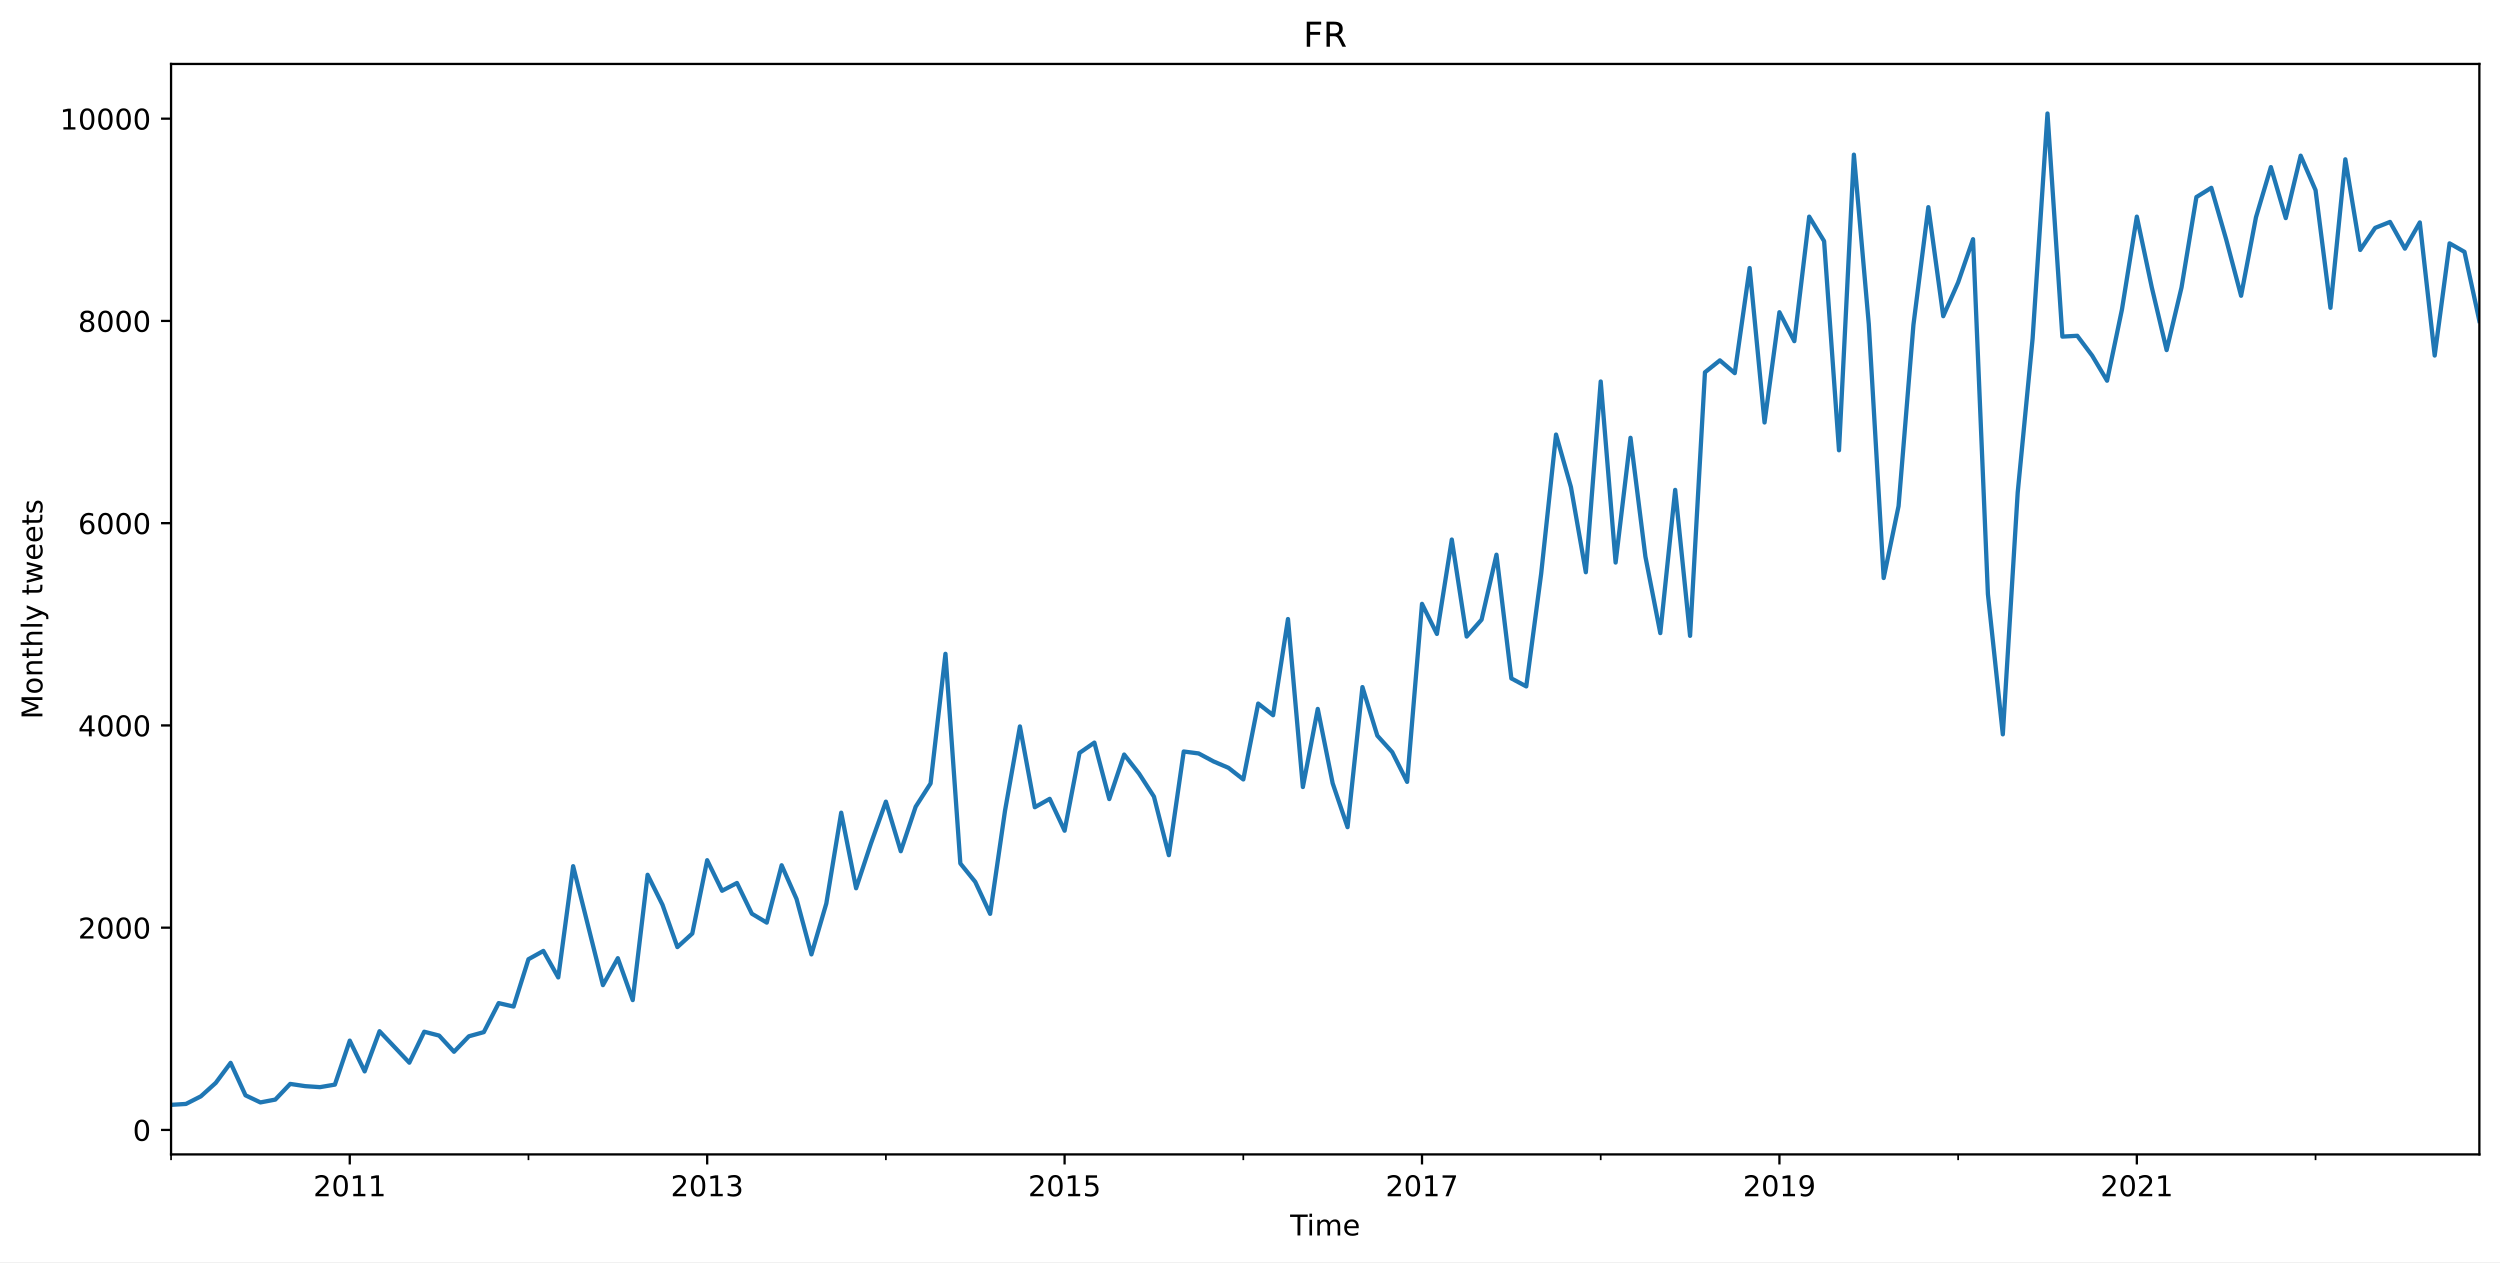
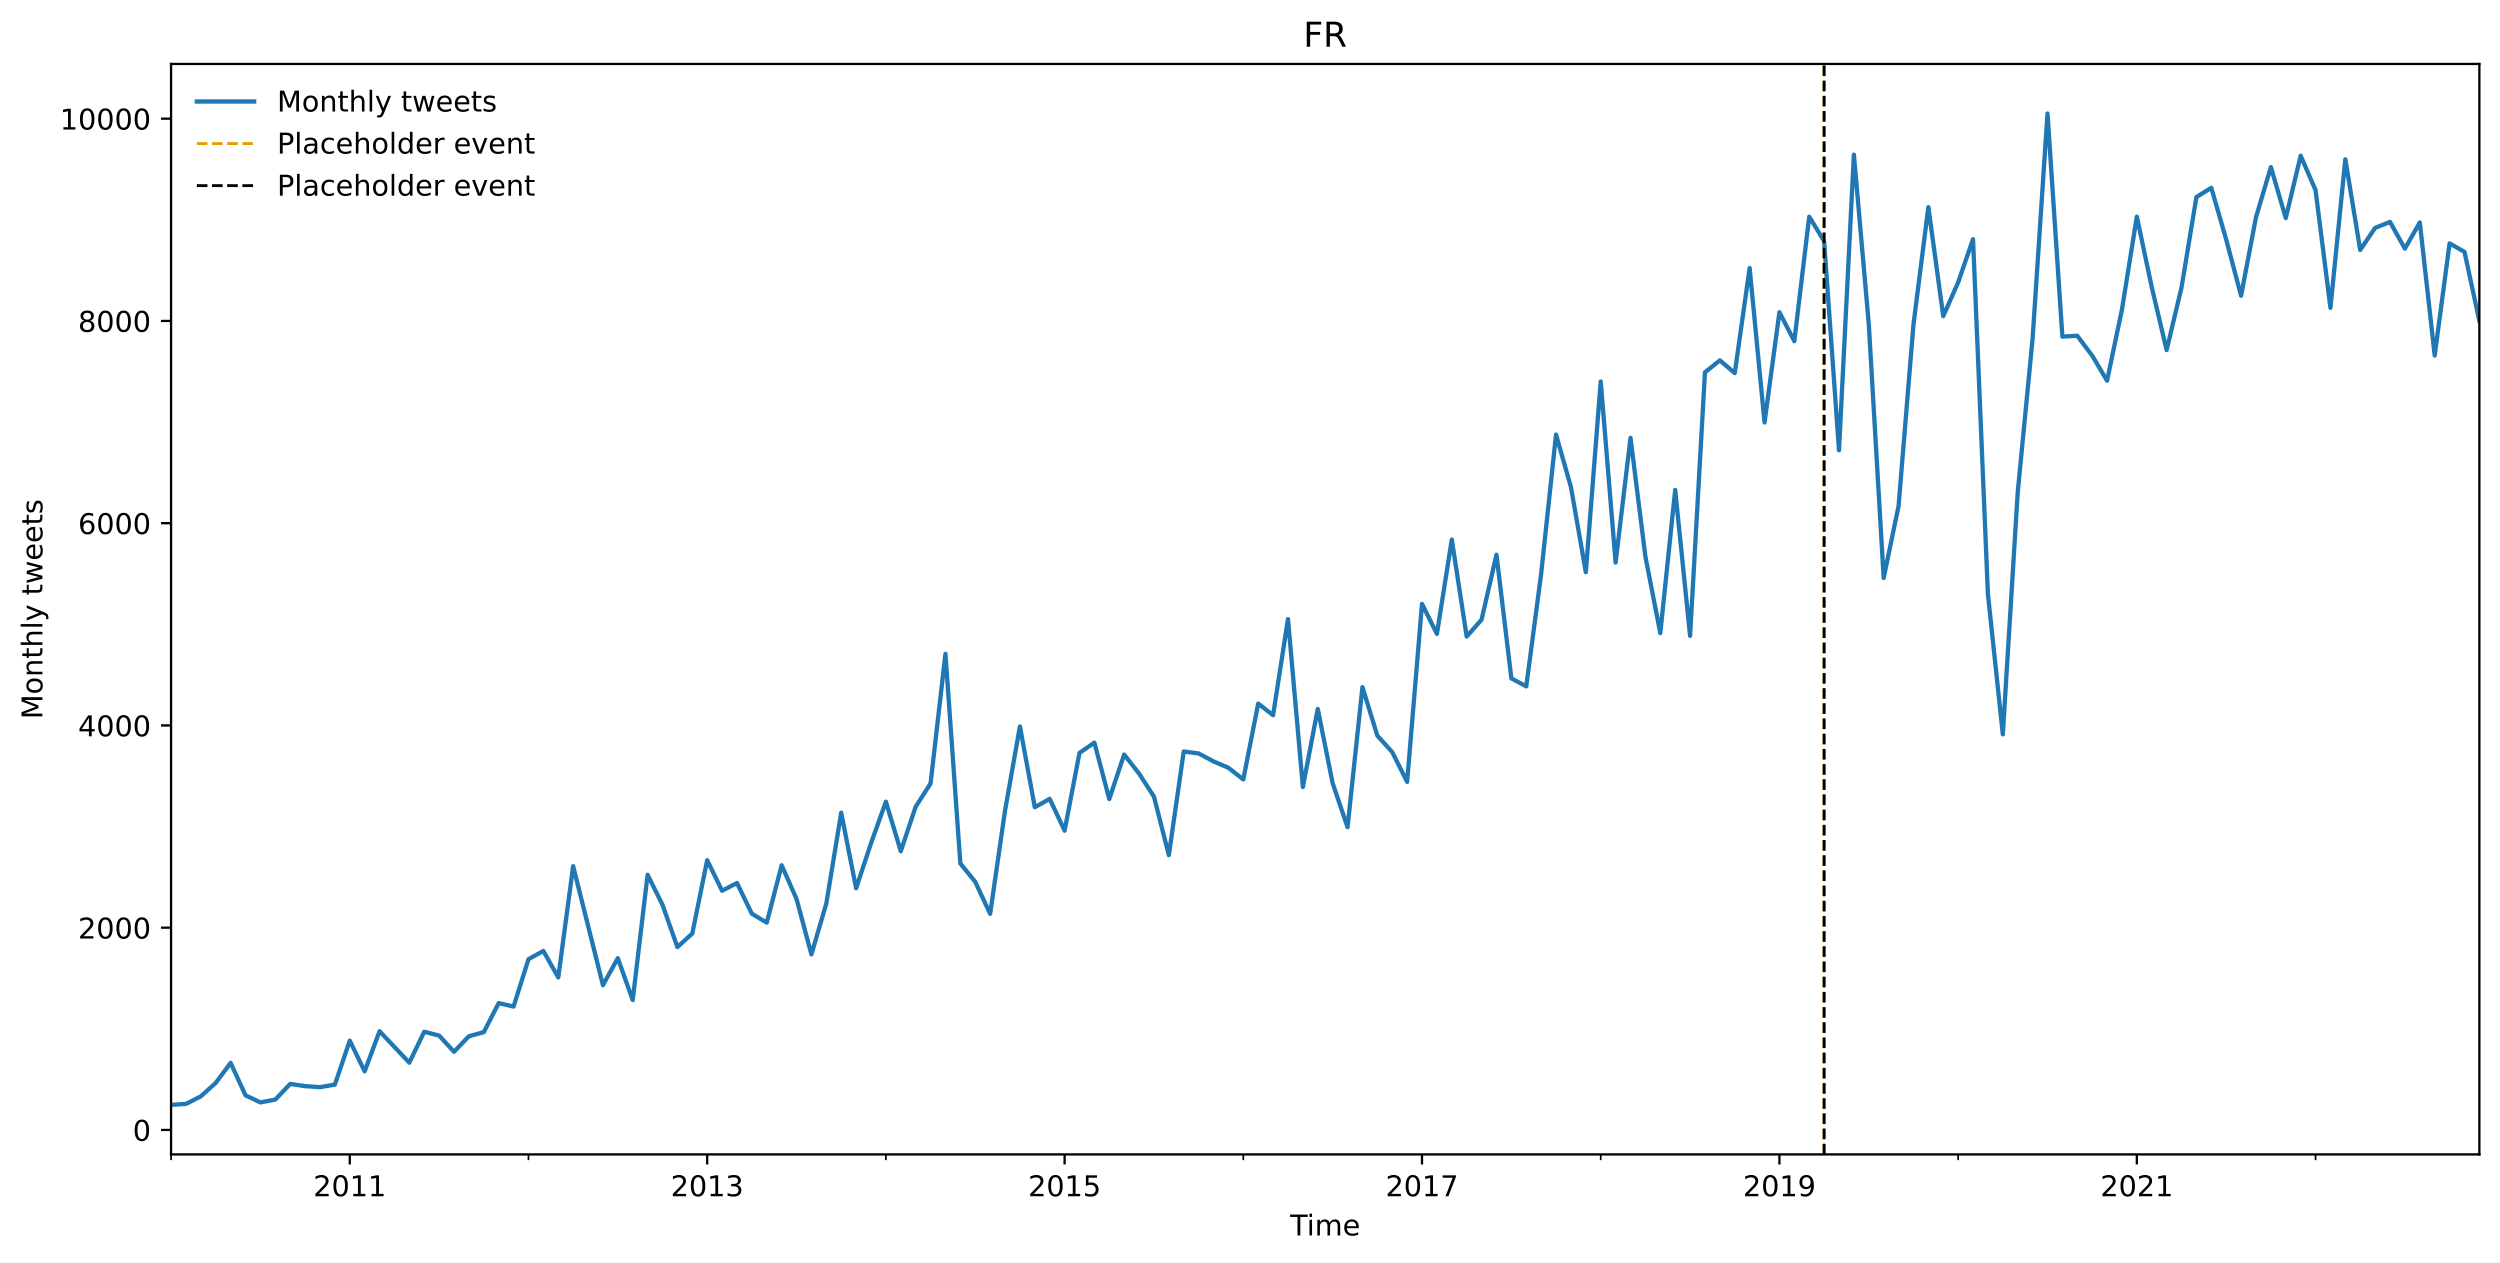
<svg xmlns="http://www.w3.org/2000/svg" xmlns:xlink="http://www.w3.org/1999/xlink" width="872.4pt" height="440.4pt" viewBox="0 0 872.4 440.4" version="1.1">
  <defs>
    <style type="text/css">*{stroke-linejoin: round; stroke-linecap: butt}</style>
  </defs>
  <g id="figure_1">
    <g id="patch_1">
      <path d="M 0 440.4  L 872.4 440.4  L 872.4 0  L 0 0  z " style="fill: #ffffff" />
    </g>
    <g id="axes_1">
      <g id="patch_2">
        <path d="M 59.691 402.843  L 865.2 402.843  L 865.2 22.318  L 59.691 22.318  z " style="fill: #ffffff" />
      </g>
      <g id="matplotlib.axis_1">
        <g id="xtick_1">
          <g id="line2d_1">
            <defs>
-               <path id="m8560728ac0" d="M 0 0  L 0 3.5  " style="stroke: #000000; stroke-width: 0.8" />
-             </defs>
-             <g>
-               <use xlink:href="#m8560728ac0" x="122.053" y="402.843" style="stroke: #000000; stroke-width: 0.8" />
+               <path id="m9e4f540739" d="M 0 0  L 0 3.5  " style="stroke: #000000; stroke-width: 0.8" />
+             </defs>
+             <g>
+               <use xlink:href="#m9e4f540739" x="122.053" y="402.843" style="stroke: #000000; stroke-width: 0.8" />
            </g>
          </g>
          <g id="text_1">
            <g transform="translate(109.3276 417.4417) scale(0.1 -0.1)">
              <defs>
                <path id="DejaVuSans-32" d="M 1228 531  L 3431 531  L 3431 0  L 469 0  L 469 531  Q 828 903 1448 1529  Q 2069 2156 2228 2338  Q 2531 2678 2651 2914  Q 2772 3150 2772 3378  Q 2772 3750 2511 3984  Q 2250 4219 1831 4219  Q 1534 4219 1204 4116  Q 875 4013 500 3803  L 500 4441  Q 881 4594 1212 4672  Q 1544 4750 1819 4750  Q 2544 4750 2975 4387  Q 3406 4025 3406 3419  Q 3406 3131 3298 2873  Q 3191 2616 2906 2266  Q 2828 2175 2409 1742  Q 1991 1309 1228 531  z " transform="scale(0.015625)" />
                <path id="DejaVuSans-30" d="M 2034 4250  Q 1547 4250 1301 3770  Q 1056 3291 1056 2328  Q 1056 1369 1301 889  Q 1547 409 2034 409  Q 2525 409 2770 889  Q 3016 1369 3016 2328  Q 3016 3291 2770 3770  Q 2525 4250 2034 4250  z M 2034 4750  Q 2819 4750 3233 4129  Q 3647 3509 3647 2328  Q 3647 1150 3233 529  Q 2819 -91 2034 -91  Q 1250 -91 836 529  Q 422 1150 422 2328  Q 422 3509 836 4129  Q 1250 4750 2034 4750  z " transform="scale(0.015625)" />
                <path id="DejaVuSans-31" d="M 794 531  L 1825 531  L 1825 4091  L 703 3866  L 703 4441  L 1819 4666  L 2450 4666  L 2450 531  L 3481 531  L 3481 0  L 794 0  L 794 531  z " transform="scale(0.015625)" />
              </defs>
              <use xlink:href="#DejaVuSans-32" />
              <use xlink:href="#DejaVuSans-30" x="63.623" />
              <use xlink:href="#DejaVuSans-31" x="127.246" />
              <use xlink:href="#DejaVuSans-31" x="190.869" />
            </g>
          </g>
        </g>
        <g id="xtick_2">
          <g id="line2d_2">
            <g>
-               <use xlink:href="#m8560728ac0" x="246.777" y="402.843" style="stroke: #000000; stroke-width: 0.8" />
+               <use xlink:href="#m9e4f540739" x="246.777" y="402.843" style="stroke: #000000; stroke-width: 0.8" />
            </g>
          </g>
          <g id="text_2">
            <g transform="translate(234.0516 417.4417) scale(0.1 -0.1)">
              <defs>
                <path id="DejaVuSans-33" d="M 2597 2516  Q 3050 2419 3304 2112  Q 3559 1806 3559 1356  Q 3559 666 3084 287  Q 2609 -91 1734 -91  Q 1441 -91 1130 -33  Q 819 25 488 141  L 488 750  Q 750 597 1062 519  Q 1375 441 1716 441  Q 2309 441 2620 675  Q 2931 909 2931 1356  Q 2931 1769 2642 2001  Q 2353 2234 1838 2234  L 1294 2234  L 1294 2753  L 1863 2753  Q 2328 2753 2575 2939  Q 2822 3125 2822 3475  Q 2822 3834 2567 4026  Q 2313 4219 1838 4219  Q 1578 4219 1281 4162  Q 984 4106 628 3988  L 628 4550  Q 988 4650 1302 4700  Q 1616 4750 1894 4750  Q 2613 4750 3031 4423  Q 3450 4097 3450 3541  Q 3450 3153 3228 2886  Q 3006 2619 2597 2516  z " transform="scale(0.015625)" />
              </defs>
              <use xlink:href="#DejaVuSans-32" />
              <use xlink:href="#DejaVuSans-30" x="63.623" />
              <use xlink:href="#DejaVuSans-31" x="127.246" />
              <use xlink:href="#DejaVuSans-33" x="190.869" />
            </g>
          </g>
        </g>
        <g id="xtick_3">
          <g id="line2d_3">
            <g>
-               <use xlink:href="#m8560728ac0" x="371.501" y="402.843" style="stroke: #000000; stroke-width: 0.8" />
+               <use xlink:href="#m9e4f540739" x="371.501" y="402.843" style="stroke: #000000; stroke-width: 0.8" />
            </g>
          </g>
          <g id="text_3">
            <g transform="translate(358.7755 417.4417) scale(0.1 -0.1)">
              <defs>
                <path id="DejaVuSans-35" d="M 691 4666  L 3169 4666  L 3169 4134  L 1269 4134  L 1269 2991  Q 1406 3038 1543 3061  Q 1681 3084 1819 3084  Q 2600 3084 3056 2656  Q 3513 2228 3513 1497  Q 3513 744 3044 326  Q 2575 -91 1722 -91  Q 1428 -91 1123 -41  Q 819 9 494 109  L 494 744  Q 775 591 1075 516  Q 1375 441 1709 441  Q 2250 441 2565 725  Q 2881 1009 2881 1497  Q 2881 1984 2565 2268  Q 2250 2553 1709 2553  Q 1456 2553 1204 2497  Q 953 2441 691 2322  L 691 4666  z " transform="scale(0.015625)" />
              </defs>
              <use xlink:href="#DejaVuSans-32" />
              <use xlink:href="#DejaVuSans-30" x="63.623" />
              <use xlink:href="#DejaVuSans-31" x="127.246" />
              <use xlink:href="#DejaVuSans-35" x="190.869" />
            </g>
          </g>
        </g>
        <g id="xtick_4">
          <g id="line2d_4">
            <g>
-               <use xlink:href="#m8560728ac0" x="496.224" y="402.843" style="stroke: #000000; stroke-width: 0.8" />
+               <use xlink:href="#m9e4f540739" x="496.224" y="402.843" style="stroke: #000000; stroke-width: 0.8" />
            </g>
          </g>
          <g id="text_4">
            <g transform="translate(483.4995 417.4417) scale(0.1 -0.1)">
              <defs>
                <path id="DejaVuSans-37" d="M 525 4666  L 3525 4666  L 3525 4397  L 1831 0  L 1172 0  L 2766 4134  L 525 4134  L 525 4666  z " transform="scale(0.015625)" />
              </defs>
              <use xlink:href="#DejaVuSans-32" />
              <use xlink:href="#DejaVuSans-30" x="63.623" />
              <use xlink:href="#DejaVuSans-31" x="127.246" />
              <use xlink:href="#DejaVuSans-37" x="190.869" />
            </g>
          </g>
        </g>
        <g id="xtick_5">
          <g id="line2d_5">
            <g>
-               <use xlink:href="#m8560728ac0" x="620.948" y="402.843" style="stroke: #000000; stroke-width: 0.8" />
+               <use xlink:href="#m9e4f540739" x="620.948" y="402.843" style="stroke: #000000; stroke-width: 0.8" />
            </g>
          </g>
          <g id="text_5">
            <g transform="translate(608.2234 417.4417) scale(0.1 -0.1)">
              <defs>
                <path id="DejaVuSans-39" d="M 703 97  L 703 672  Q 941 559 1184 500  Q 1428 441 1663 441  Q 2288 441 2617 861  Q 2947 1281 2994 2138  Q 2813 1869 2534 1725  Q 2256 1581 1919 1581  Q 1219 1581 811 2004  Q 403 2428 403 3163  Q 403 3881 828 4315  Q 1253 4750 1959 4750  Q 2769 4750 3195 4129  Q 3622 3509 3622 2328  Q 3622 1225 3098 567  Q 2575 -91 1691 -91  Q 1453 -91 1209 -44  Q 966 3 703 97  z M 1959 2075  Q 2384 2075 2632 2365  Q 2881 2656 2881 3163  Q 2881 3666 2632 3958  Q 2384 4250 1959 4250  Q 1534 4250 1286 3958  Q 1038 3666 1038 3163  Q 1038 2656 1286 2365  Q 1534 2075 1959 2075  z " transform="scale(0.015625)" />
              </defs>
              <use xlink:href="#DejaVuSans-32" />
              <use xlink:href="#DejaVuSans-30" x="63.623" />
              <use xlink:href="#DejaVuSans-31" x="127.246" />
              <use xlink:href="#DejaVuSans-39" x="190.869" />
            </g>
          </g>
        </g>
        <g id="xtick_6">
          <g id="line2d_6">
            <g>
-               <use xlink:href="#m8560728ac0" x="745.672" y="402.843" style="stroke: #000000; stroke-width: 0.8" />
+               <use xlink:href="#m9e4f540739" x="745.672" y="402.843" style="stroke: #000000; stroke-width: 0.8" />
            </g>
          </g>
          <g id="text_6">
            <g transform="translate(732.9474 417.4417) scale(0.1 -0.1)">
              <use xlink:href="#DejaVuSans-32" />
              <use xlink:href="#DejaVuSans-30" x="63.623" />
              <use xlink:href="#DejaVuSans-32" x="127.246" />
              <use xlink:href="#DejaVuSans-31" x="190.869" />
            </g>
          </g>
        </g>
        <g id="xtick_7">
          <g id="line2d_7">
            <defs>
-               <path id="m09fdd36ddf" d="M 0 0  L 0 2  " style="stroke: #000000; stroke-width: 0.6" />
-             </defs>
-             <g>
-               <use xlink:href="#m09fdd36ddf" x="59.691" y="402.843" style="stroke: #000000; stroke-width: 0.6" />
+               <path id="mff2369f41d" d="M 0 0  L 0 2  " style="stroke: #000000; stroke-width: 0.6" />
+             </defs>
+             <g>
+               <use xlink:href="#mff2369f41d" x="59.691" y="402.843" style="stroke: #000000; stroke-width: 0.6" />
            </g>
          </g>
        </g>
        <g id="xtick_8">
          <g id="line2d_8">
            <g>
-               <use xlink:href="#m09fdd36ddf" x="184.415" y="402.843" style="stroke: #000000; stroke-width: 0.6" />
+               <use xlink:href="#mff2369f41d" x="184.415" y="402.843" style="stroke: #000000; stroke-width: 0.6" />
            </g>
          </g>
        </g>
        <g id="xtick_9">
          <g id="line2d_9">
            <g>
-               <use xlink:href="#m09fdd36ddf" x="309.139" y="402.843" style="stroke: #000000; stroke-width: 0.6" />
+               <use xlink:href="#mff2369f41d" x="309.139" y="402.843" style="stroke: #000000; stroke-width: 0.6" />
            </g>
          </g>
        </g>
        <g id="xtick_10">
          <g id="line2d_10">
            <g>
-               <use xlink:href="#m09fdd36ddf" x="433.862" y="402.843" style="stroke: #000000; stroke-width: 0.6" />
+               <use xlink:href="#mff2369f41d" x="433.862" y="402.843" style="stroke: #000000; stroke-width: 0.6" />
            </g>
          </g>
        </g>
        <g id="xtick_11">
          <g id="line2d_11">
            <g>
-               <use xlink:href="#m09fdd36ddf" x="558.586" y="402.843" style="stroke: #000000; stroke-width: 0.6" />
+               <use xlink:href="#mff2369f41d" x="558.586" y="402.843" style="stroke: #000000; stroke-width: 0.6" />
            </g>
          </g>
        </g>
        <g id="xtick_12">
          <g id="line2d_12">
            <g>
-               <use xlink:href="#m09fdd36ddf" x="683.31" y="402.843" style="stroke: #000000; stroke-width: 0.6" />
+               <use xlink:href="#mff2369f41d" x="683.31" y="402.843" style="stroke: #000000; stroke-width: 0.6" />
            </g>
          </g>
        </g>
        <g id="xtick_13">
          <g id="line2d_13">
            <g>
-               <use xlink:href="#m09fdd36ddf" x="808.034" y="402.843" style="stroke: #000000; stroke-width: 0.6" />
+               <use xlink:href="#mff2369f41d" x="808.034" y="402.843" style="stroke: #000000; stroke-width: 0.6" />
            </g>
          </g>
        </g>
        <g id="text_7">
          <g transform="translate(450.2115 431.1198) scale(0.1 -0.1)">
            <defs>
              <path id="DejaVuSans-54" d="M -19 4666  L 3928 4666  L 3928 4134  L 2272 4134  L 2272 0  L 1638 0  L 1638 4134  L -19 4134  L -19 4666  z " transform="scale(0.015625)" />
              <path id="DejaVuSans-69" d="M 603 3500  L 1178 3500  L 1178 0  L 603 0  L 603 3500  z M 603 4863  L 1178 4863  L 1178 4134  L 603 4134  L 603 4863  z " transform="scale(0.015625)" />
              <path id="DejaVuSans-6d" d="M 3328 2828  Q 3544 3216 3844 3400  Q 4144 3584 4550 3584  Q 5097 3584 5394 3201  Q 5691 2819 5691 2113  L 5691 0  L 5113 0  L 5113 2094  Q 5113 2597 4934 2840  Q 4756 3084 4391 3084  Q 3944 3084 3684 2787  Q 3425 2491 3425 1978  L 3425 0  L 2847 0  L 2847 2094  Q 2847 2600 2669 2842  Q 2491 3084 2119 3084  Q 1678 3084 1418 2786  Q 1159 2488 1159 1978  L 1159 0  L 581 0  L 581 3500  L 1159 3500  L 1159 2956  Q 1356 3278 1631 3431  Q 1906 3584 2284 3584  Q 2666 3584 2933 3390  Q 3200 3197 3328 2828  z " transform="scale(0.015625)" />
              <path id="DejaVuSans-65" d="M 3597 1894  L 3597 1613  L 953 1613  Q 991 1019 1311 708  Q 1631 397 2203 397  Q 2534 397 2845 478  Q 3156 559 3463 722  L 3463 178  Q 3153 47 2828 -22  Q 2503 -91 2169 -91  Q 1331 -91 842 396  Q 353 884 353 1716  Q 353 2575 817 3079  Q 1281 3584 2069 3584  Q 2775 3584 3186 3129  Q 3597 2675 3597 1894  z M 3022 2063  Q 3016 2534 2758 2815  Q 2500 3097 2075 3097  Q 1594 3097 1305 2825  Q 1016 2553 972 2059  L 3022 2063  z " transform="scale(0.015625)" />
            </defs>
            <use xlink:href="#DejaVuSans-54" />
            <use xlink:href="#DejaVuSans-69" x="57.959" />
            <use xlink:href="#DejaVuSans-6d" x="85.742" />
            <use xlink:href="#DejaVuSans-65" x="183.154" />
          </g>
        </g>
      </g>
      <g id="matplotlib.axis_2">
        <g id="ytick_1">
          <g id="line2d_14">
            <defs>
-               <path id="m3242acefed" d="M 0 0  L -3.5 0  " style="stroke: #000000; stroke-width: 0.8" />
-             </defs>
-             <g>
-               <use xlink:href="#m3242acefed" x="59.691" y="394.298" style="stroke: #000000; stroke-width: 0.8" />
+               <path id="mcb52314003" d="M 0 0  L -3.5 0  " style="stroke: #000000; stroke-width: 0.8" />
+             </defs>
+             <g>
+               <use xlink:href="#mcb52314003" x="59.691" y="394.298" style="stroke: #000000; stroke-width: 0.8" />
            </g>
          </g>
          <g id="text_8">
            <g transform="translate(46.32812 398.0974) scale(0.1 -0.1)">
              <use xlink:href="#DejaVuSans-30" />
            </g>
          </g>
        </g>
        <g id="ytick_2">
          <g id="line2d_15">
            <g>
-               <use xlink:href="#m3242acefed" x="59.691" y="323.721" style="stroke: #000000; stroke-width: 0.8" />
+               <use xlink:href="#mcb52314003" x="59.691" y="323.721" style="stroke: #000000; stroke-width: 0.8" />
            </g>
          </g>
          <g id="text_9">
            <g transform="translate(27.24063 327.5207) scale(0.1 -0.1)">
              <use xlink:href="#DejaVuSans-32" />
              <use xlink:href="#DejaVuSans-30" x="63.623" />
              <use xlink:href="#DejaVuSans-30" x="127.246" />
              <use xlink:href="#DejaVuSans-30" x="190.869" />
            </g>
          </g>
        </g>
        <g id="ytick_3">
          <g id="line2d_16">
            <g>
-               <use xlink:href="#m3242acefed" x="59.691" y="253.145" style="stroke: #000000; stroke-width: 0.8" />
+               <use xlink:href="#mcb52314003" x="59.691" y="253.145" style="stroke: #000000; stroke-width: 0.8" />
            </g>
          </g>
          <g id="text_10">
            <g transform="translate(27.24063 256.9439) scale(0.1 -0.1)">
              <defs>
                <path id="DejaVuSans-34" d="M 2419 4116  L 825 1625  L 2419 1625  L 2419 4116  z M 2253 4666  L 3047 4666  L 3047 1625  L 3713 1625  L 3713 1100  L 3047 1100  L 3047 0  L 2419 0  L 2419 1100  L 313 1100  L 313 1709  L 2253 4666  z " transform="scale(0.015625)" />
              </defs>
              <use xlink:href="#DejaVuSans-34" />
              <use xlink:href="#DejaVuSans-30" x="63.623" />
              <use xlink:href="#DejaVuSans-30" x="127.246" />
              <use xlink:href="#DejaVuSans-30" x="190.869" />
            </g>
          </g>
        </g>
        <g id="ytick_4">
          <g id="line2d_17">
            <g>
-               <use xlink:href="#m3242acefed" x="59.691" y="182.568" style="stroke: #000000; stroke-width: 0.8" />
+               <use xlink:href="#mcb52314003" x="59.691" y="182.568" style="stroke: #000000; stroke-width: 0.8" />
            </g>
          </g>
          <g id="text_11">
            <g transform="translate(27.24063 186.3672) scale(0.1 -0.1)">
              <defs>
                <path id="DejaVuSans-36" d="M 2113 2584  Q 1688 2584 1439 2293  Q 1191 2003 1191 1497  Q 1191 994 1439 701  Q 1688 409 2113 409  Q 2538 409 2786 701  Q 3034 994 3034 1497  Q 3034 2003 2786 2293  Q 2538 2584 2113 2584  z M 3366 4563  L 3366 3988  Q 3128 4100 2886 4159  Q 2644 4219 2406 4219  Q 1781 4219 1451 3797  Q 1122 3375 1075 2522  Q 1259 2794 1537 2939  Q 1816 3084 2150 3084  Q 2853 3084 3261 2657  Q 3669 2231 3669 1497  Q 3669 778 3244 343  Q 2819 -91 2113 -91  Q 1303 -91 875 529  Q 447 1150 447 2328  Q 447 3434 972 4092  Q 1497 4750 2381 4750  Q 2619 4750 2861 4703  Q 3103 4656 3366 4563  z " transform="scale(0.015625)" />
              </defs>
              <use xlink:href="#DejaVuSans-36" />
              <use xlink:href="#DejaVuSans-30" x="63.623" />
              <use xlink:href="#DejaVuSans-30" x="127.246" />
              <use xlink:href="#DejaVuSans-30" x="190.869" />
            </g>
          </g>
        </g>
        <g id="ytick_5">
          <g id="line2d_18">
            <g>
-               <use xlink:href="#m3242acefed" x="59.691" y="111.991" style="stroke: #000000; stroke-width: 0.8" />
+               <use xlink:href="#mcb52314003" x="59.691" y="111.991" style="stroke: #000000; stroke-width: 0.8" />
            </g>
          </g>
          <g id="text_12">
            <g transform="translate(27.24063 115.7904) scale(0.1 -0.1)">
              <defs>
                <path id="DejaVuSans-38" d="M 2034 2216  Q 1584 2216 1326 1975  Q 1069 1734 1069 1313  Q 1069 891 1326 650  Q 1584 409 2034 409  Q 2484 409 2743 651  Q 3003 894 3003 1313  Q 3003 1734 2745 1975  Q 2488 2216 2034 2216  z M 1403 2484  Q 997 2584 770 2862  Q 544 3141 544 3541  Q 544 4100 942 4425  Q 1341 4750 2034 4750  Q 2731 4750 3128 4425  Q 3525 4100 3525 3541  Q 3525 3141 3298 2862  Q 3072 2584 2669 2484  Q 3125 2378 3379 2068  Q 3634 1759 3634 1313  Q 3634 634 3220 271  Q 2806 -91 2034 -91  Q 1263 -91 848 271  Q 434 634 434 1313  Q 434 1759 690 2068  Q 947 2378 1403 2484  z M 1172 3481  Q 1172 3119 1398 2916  Q 1625 2713 2034 2713  Q 2441 2713 2670 2916  Q 2900 3119 2900 3481  Q 2900 3844 2670 4047  Q 2441 4250 2034 4250  Q 1625 4250 1398 4047  Q 1172 3844 1172 3481  z " transform="scale(0.015625)" />
              </defs>
              <use xlink:href="#DejaVuSans-38" />
              <use xlink:href="#DejaVuSans-30" x="63.623" />
              <use xlink:href="#DejaVuSans-30" x="127.246" />
              <use xlink:href="#DejaVuSans-30" x="190.869" />
            </g>
          </g>
        </g>
        <g id="ytick_6">
          <g id="line2d_19">
            <g>
-               <use xlink:href="#m3242acefed" x="59.691" y="41.414" style="stroke: #000000; stroke-width: 0.8" />
+               <use xlink:href="#mcb52314003" x="59.691" y="41.414" style="stroke: #000000; stroke-width: 0.8" />
            </g>
          </g>
          <g id="text_13">
            <g transform="translate(20.87813 45.21365) scale(0.1 -0.1)">
              <use xlink:href="#DejaVuSans-31" />
              <use xlink:href="#DejaVuSans-30" x="63.623" />
              <use xlink:href="#DejaVuSans-30" x="127.246" />
              <use xlink:href="#DejaVuSans-30" x="190.869" />
              <use xlink:href="#DejaVuSans-30" x="254.492" />
            </g>
          </g>
        </g>
        <g id="text_14">
          <g transform="translate(14.79844 250.9565) rotate(-90) scale(0.1 -0.1)">
            <defs>
              <path id="DejaVuSans-4d" d="M 628 4666  L 1569 4666  L 2759 1491  L 3956 4666  L 4897 4666  L 4897 0  L 4281 0  L 4281 4097  L 3078 897  L 2444 897  L 1241 4097  L 1241 0  L 628 0  L 628 4666  z " transform="scale(0.015625)" />
              <path id="DejaVuSans-6f" d="M 1959 3097  Q 1497 3097 1228 2736  Q 959 2375 959 1747  Q 959 1119 1226 758  Q 1494 397 1959 397  Q 2419 397 2687 759  Q 2956 1122 2956 1747  Q 2956 2369 2687 2733  Q 2419 3097 1959 3097  z M 1959 3584  Q 2709 3584 3137 3096  Q 3566 2609 3566 1747  Q 3566 888 3137 398  Q 2709 -91 1959 -91  Q 1206 -91 779 398  Q 353 888 353 1747  Q 353 2609 779 3096  Q 1206 3584 1959 3584  z " transform="scale(0.015625)" />
              <path id="DejaVuSans-6e" d="M 3513 2113  L 3513 0  L 2938 0  L 2938 2094  Q 2938 2591 2744 2837  Q 2550 3084 2163 3084  Q 1697 3084 1428 2787  Q 1159 2491 1159 1978  L 1159 0  L 581 0  L 581 3500  L 1159 3500  L 1159 2956  Q 1366 3272 1645 3428  Q 1925 3584 2291 3584  Q 2894 3584 3203 3211  Q 3513 2838 3513 2113  z " transform="scale(0.015625)" />
              <path id="DejaVuSans-74" d="M 1172 4494  L 1172 3500  L 2356 3500  L 2356 3053  L 1172 3053  L 1172 1153  Q 1172 725 1289 603  Q 1406 481 1766 481  L 2356 481  L 2356 0  L 1766 0  Q 1100 0 847 248  Q 594 497 594 1153  L 594 3053  L 172 3053  L 172 3500  L 594 3500  L 594 4494  L 1172 4494  z " transform="scale(0.015625)" />
              <path id="DejaVuSans-68" d="M 3513 2113  L 3513 0  L 2938 0  L 2938 2094  Q 2938 2591 2744 2837  Q 2550 3084 2163 3084  Q 1697 3084 1428 2787  Q 1159 2491 1159 1978  L 1159 0  L 581 0  L 581 4863  L 1159 4863  L 1159 2956  Q 1366 3272 1645 3428  Q 1925 3584 2291 3584  Q 2894 3584 3203 3211  Q 3513 2838 3513 2113  z " transform="scale(0.015625)" />
              <path id="DejaVuSans-6c" d="M 603 4863  L 1178 4863  L 1178 0  L 603 0  L 603 4863  z " transform="scale(0.015625)" />
              <path id="DejaVuSans-79" d="M 2059 -325  Q 1816 -950 1584 -1140  Q 1353 -1331 966 -1331  L 506 -1331  L 506 -850  L 844 -850  Q 1081 -850 1212 -737  Q 1344 -625 1503 -206  L 1606 56  L 191 3500  L 800 3500  L 1894 763  L 2988 3500  L 3597 3500  L 2059 -325  z " transform="scale(0.015625)" />
              <path id="DejaVuSans-20" transform="scale(0.015625)" />
              <path id="DejaVuSans-77" d="M 269 3500  L 844 3500  L 1563 769  L 2278 3500  L 2956 3500  L 3675 769  L 4391 3500  L 4966 3500  L 4050 0  L 3372 0  L 2619 2869  L 1863 0  L 1184 0  L 269 3500  z " transform="scale(0.015625)" />
              <path id="DejaVuSans-73" d="M 2834 3397  L 2834 2853  Q 2591 2978 2328 3040  Q 2066 3103 1784 3103  Q 1356 3103 1142 2972  Q 928 2841 928 2578  Q 928 2378 1081 2264  Q 1234 2150 1697 2047  L 1894 2003  Q 2506 1872 2764 1633  Q 3022 1394 3022 966  Q 3022 478 2636 193  Q 2250 -91 1575 -91  Q 1294 -91 989 -36  Q 684 19 347 128  L 347 722  Q 666 556 975 473  Q 1284 391 1588 391  Q 1994 391 2212 530  Q 2431 669 2431 922  Q 2431 1156 2273 1281  Q 2116 1406 1581 1522  L 1381 1569  Q 847 1681 609 1914  Q 372 2147 372 2553  Q 372 3047 722 3315  Q 1072 3584 1716 3584  Q 2034 3584 2315 3537  Q 2597 3491 2834 3397  z " transform="scale(0.015625)" />
            </defs>
            <use xlink:href="#DejaVuSans-4d" />
            <use xlink:href="#DejaVuSans-6f" x="86.279" />
            <use xlink:href="#DejaVuSans-6e" x="147.461" />
            <use xlink:href="#DejaVuSans-74" x="210.84" />
            <use xlink:href="#DejaVuSans-68" x="250.049" />
            <use xlink:href="#DejaVuSans-6c" x="313.428" />
            <use xlink:href="#DejaVuSans-79" x="341.211" />
            <use xlink:href="#DejaVuSans-20" x="400.391" />
            <use xlink:href="#DejaVuSans-74" x="432.178" />
            <use xlink:href="#DejaVuSans-77" x="471.387" />
            <use xlink:href="#DejaVuSans-65" x="553.174" />
            <use xlink:href="#DejaVuSans-65" x="614.697" />
            <use xlink:href="#DejaVuSans-74" x="676.221" />
            <use xlink:href="#DejaVuSans-73" x="715.43" />
          </g>
        </g>
      </g>
      <g id="line2d_20">
-         <path d="M 59.691 385.547  L 64.887 385.229  L 70.084 382.582  L 75.281 377.889  L 80.478 370.902  L 85.675 382.23  L 90.872 384.7  L 96.068 383.712  L 101.265 378.242  L 106.462 379.018  L 111.659 379.371  L 116.856 378.489  L 122.053 363.139  L 127.249 373.866  L 132.446 359.857  L 142.84 370.831  L 148.037 360.033  L 153.234 361.374  L 158.43 367.02  L 163.627 361.621  L 168.824 360.174  L 174.021 350.047  L 179.218 351.246  L 184.415 334.731  L 189.611 331.838  L 194.808 341.083  L 200.005 302.266  L 210.399 343.765  L 215.596 334.379  L 220.792 348.988  L 225.989 305.266  L 231.186 315.746  L 236.383 330.497  L 241.58 325.768  L 246.777 300.184  L 251.973 310.841  L 257.17 308.124  L 262.367 318.852  L 267.564 321.957  L 272.761 301.949  L 277.958 313.7  L 283.154 333.038  L 288.351 315.288  L 293.548 283.599  L 298.745 309.959  L 303.942 294.291  L 309.139 279.752  L 314.335 297.043  L 319.532 281.517  L 324.729 273.4  L 329.926 228.161  L 335.123 301.313  L 340.32 307.736  L 345.516 318.887  L 350.713 282.893  L 355.91 253.498  L 361.107 281.693  L 366.304 278.764  L 371.501 289.88  L 376.697 262.743  L 381.894 259.144  L 387.091 278.835  L 392.288 263.308  L 397.485 269.942  L 402.682 277.988  L 407.878 298.42  L 413.075 262.249  L 418.272 262.92  L 423.469 265.707  L 428.666 267.931  L 433.862 271.989  L 439.059 245.522  L 444.256 249.581  L 449.453 216.021  L 454.65 274.635  L 459.847 247.393  L 465.043 273.33  L 470.24 288.645  L 475.437 239.77  L 480.634 256.709  L 485.831 262.461  L 491.028 272.836  L 496.224 210.728  L 501.421 221.209  L 506.618 188.285  L 511.815 222.126  L 517.012 216.233  L 522.209 193.578  L 527.405 236.736  L 532.602 239.523  L 537.799 200.247  L 542.996 151.655  L 548.193 169.97  L 553.39 199.683  L 558.586 133.129  L 563.783 196.295  L 568.98 152.785  L 574.177 194.213  L 579.374 220.926  L 584.571 170.958  L 589.767 221.879  L 594.964 129.918  L 600.161 125.754  L 605.358 130.2  L 610.555 93.535  L 615.752 147.421  L 620.948 108.956  L 626.145 119.049  L 631.342 75.609  L 636.539 84.149  L 641.736 157.125  L 646.933 53.977  L 652.129 113.085  L 657.326 201.694  L 662.523 176.604  L 667.72 113.297  L 672.917 72.292  L 678.114 110.333  L 683.31 98.546  L 688.507 83.478  L 693.704 207.34  L 698.901 256.25  L 704.098 171.876  L 709.295 118.167  L 714.491 39.615  L 719.688 117.461  L 724.885 117.179  L 730.082 124.095  L 735.279 132.847  L 740.476 108.004  L 745.672 75.609  L 750.869 100.205  L 756.066 122.154  L 761.263 100.311  L 766.46 68.763  L 771.657 65.552  L 776.853 83.584  L 782.05 103.204  L 787.247 75.821  L 792.444 58.318  L 797.641 76.103  L 802.838 54.33  L 808.034 66.363  L 813.231 107.404  L 818.428 55.6  L 823.625 87.219  L 828.822 79.526  L 834.019 77.444  L 839.215 86.76  L 844.412 77.62  L 849.609 124.06  L 854.806 84.925  L 860.003 87.889  L 865.2 111.991  L 865.2 111.991  " clip-path="url(#pc9f72149ee)" style="fill: none; stroke: #1f77b4; stroke-width: 1.5; stroke-linecap: square" />
+         <path d="M 59.691 385.547  L 64.887 385.229  L 70.084 382.582  L 75.281 377.889  L 80.478 370.902  L 85.675 382.23  L 90.872 384.7  L 96.068 383.712  L 101.265 378.242  L 106.462 379.018  L 111.659 379.371  L 116.856 378.489  L 122.053 363.139  L 127.249 373.866  L 132.446 359.857  L 142.84 370.831  L 148.037 360.033  L 153.234 361.374  L 158.43 367.02  L 163.627 361.621  L 168.824 360.174  L 174.021 350.047  L 179.218 351.246  L 184.415 334.731  L 189.611 331.838  L 194.808 341.083  L 200.005 302.266  L 210.399 343.765  L 215.596 334.379  L 220.792 348.988  L 225.989 305.266  L 231.186 315.746  L 236.383 330.497  L 241.58 325.768  L 246.777 300.184  L 251.973 310.841  L 257.17 308.124  L 262.367 318.852  L 267.564 321.957  L 272.761 301.949  L 277.958 313.7  L 283.154 333.038  L 288.351 315.288  L 293.548 283.599  L 298.745 309.959  L 303.942 294.291  L 309.139 279.752  L 314.335 297.043  L 319.532 281.517  L 324.729 273.4  L 329.926 228.161  L 335.123 301.313  L 340.32 307.736  L 345.516 318.887  L 350.713 282.893  L 355.91 253.498  L 361.107 281.693  L 366.304 278.764  L 371.501 289.88  L 376.697 262.743  L 381.894 259.144  L 387.091 278.835  L 392.288 263.308  L 397.485 269.942  L 402.682 277.988  L 407.878 298.42  L 413.075 262.249  L 418.272 262.92  L 423.469 265.707  L 428.666 267.931  L 433.862 271.989  L 439.059 245.522  L 444.256 249.581  L 449.453 216.021  L 454.65 274.635  L 459.847 247.393  L 465.043 273.33  L 470.24 288.645  L 475.437 239.77  L 480.634 256.709  L 485.831 262.461  L 491.028 272.836  L 496.224 210.728  L 501.421 221.209  L 506.618 188.285  L 511.815 222.126  L 517.012 216.233  L 522.209 193.578  L 527.405 236.736  L 532.602 239.523  L 537.799 200.247  L 542.996 151.655  L 548.193 169.97  L 553.39 199.683  L 558.586 133.129  L 563.783 196.295  L 568.98 152.785  L 574.177 194.213  L 579.374 220.926  L 584.571 170.958  L 589.767 221.879  L 594.964 129.918  L 600.161 125.754  L 605.358 130.2  L 610.555 93.535  L 615.752 147.421  L 620.948 108.956  L 626.145 119.049  L 631.342 75.609  L 636.539 84.149  L 641.736 157.125  L 646.933 53.977  L 652.129 113.085  L 657.326 201.694  L 662.523 176.604  L 667.72 113.297  L 672.917 72.292  L 678.114 110.333  L 683.31 98.546  L 688.507 83.478  L 693.704 207.34  L 698.901 256.25  L 704.098 171.876  L 709.295 118.167  L 714.491 39.615  L 719.688 117.461  L 724.885 117.179  L 730.082 124.095  L 735.279 132.847  L 740.476 108.004  L 745.672 75.609  L 750.869 100.205  L 756.066 122.154  L 761.263 100.311  L 766.46 68.763  L 771.657 65.552  L 776.853 83.584  L 782.05 103.204  L 787.247 75.821  L 792.444 58.318  L 797.641 76.103  L 802.838 54.33  L 808.034 66.363  L 813.231 107.404  L 818.428 55.6  L 823.625 87.219  L 828.822 79.526  L 834.019 77.444  L 839.215 86.76  L 844.412 77.62  L 849.609 124.06  L 854.806 84.925  L 860.003 87.889  L 865.2 111.991  L 865.2 111.991  " clip-path="url(#p300b46766f)" style="fill: none; stroke: #1f77b4; stroke-width: 1.5; stroke-linecap: square" />
      </g>
      <g id="line2d_21">
-         <path clip-path="url(#pc9f72149ee)" style="fill: none; stroke-dasharray: 3.7,1.6; stroke-dashoffset: 0; stroke: #1f77b4" />
+         <path d="M 636.539 402.843  L 636.539 22.318  " clip-path="url(#p300b46766f)" style="fill: none; stroke-dasharray: 3.7,1.6; stroke-dashoffset: 0; stroke: #e69f00" />
      </g>
      <g id="line2d_22">
-         <path clip-path="url(#pc9f72149ee)" style="fill: none; stroke-dasharray: 3.7,1.6; stroke-dashoffset: 0; stroke: #1f77b4" />
+         <path d="M 636.539 402.843  L 636.539 22.318  " clip-path="url(#p300b46766f)" style="fill: none; stroke-dasharray: 3.7,1.6; stroke-dashoffset: 0; stroke: #000000" />
      </g>
      <g id="patch_3">
        <path d="M 59.691 402.843  L 59.691 22.318  " style="fill: none; stroke: #000000; stroke-width: 0.8; stroke-linejoin: miter; stroke-linecap: square" />
      </g>
      <g id="patch_4">
        <path d="M 865.2 402.843  L 865.2 22.318  " style="fill: none; stroke: #000000; stroke-width: 0.8; stroke-linejoin: miter; stroke-linecap: square" />
      </g>
      <g id="patch_5">
        <path d="M 59.691 402.843  L 865.2 402.843  " style="fill: none; stroke: #000000; stroke-width: 0.8; stroke-linejoin: miter; stroke-linecap: square" />
      </g>
      <g id="patch_6">
        <path d="M 59.691 22.318  L 865.2 22.318  " style="fill: none; stroke: #000000; stroke-width: 0.8; stroke-linejoin: miter; stroke-linecap: square" />
      </g>
      <g id="text_15">
        <g transform="translate(454.8251 16.31812) scale(0.12 -0.12)">
          <defs>
            <path id="DejaVuSans-46" d="M 628 4666  L 3309 4666  L 3309 4134  L 1259 4134  L 1259 2759  L 3109 2759  L 3109 2228  L 1259 2228  L 1259 0  L 628 0  L 628 4666  z " transform="scale(0.015625)" />
            <path id="DejaVuSans-52" d="M 2841 2188  Q 3044 2119 3236 1894  Q 3428 1669 3622 1275  L 4263 0  L 3584 0  L 2988 1197  Q 2756 1666 2539 1819  Q 2322 1972 1947 1972  L 1259 1972  L 1259 0  L 628 0  L 628 4666  L 2053 4666  Q 2853 4666 3247 4331  Q 3641 3997 3641 3322  Q 3641 2881 3436 2590  Q 3231 2300 2841 2188  z M 1259 4147  L 1259 2491  L 2053 2491  Q 2509 2491 2742 2702  Q 2975 2913 2975 3322  Q 2975 3731 2742 3939  Q 2509 4147 2053 4147  L 1259 4147  z " transform="scale(0.015625)" />
          </defs>
          <use xlink:href="#DejaVuSans-46" />
          <use xlink:href="#DejaVuSans-52" x="57.52" />
        </g>
      </g>
+       <g id="legend_1">
+         <g id="patch_7">
+           <path d="M 66.691 74.353  L 188.786 74.353  Q 190.786 74.353 190.786 72.353  L 190.786 29.318  Q 190.786 27.318 188.786 27.318  L 66.691 27.318  Q 64.691 27.318 64.691 29.318  L 64.691 72.353  Q 64.691 74.353 66.691 74.353  L 66.691 74.353  z " style="fill: none; opacity: 0" />
+         </g>
+         <g id="line2d_23">
+           <path d="M 68.691 35.417  L 78.691 35.417  L 88.691 35.417  " style="fill: none; stroke: #1f77b4; stroke-width: 1.5; stroke-linecap: square" />
+         </g>
+         <g id="text_16">
+           <g transform="translate(96.69062 38.91656) scale(0.1 -0.1)">
+             <use xlink:href="#DejaVuSans-4d" />
+             <use xlink:href="#DejaVuSans-6f" x="86.279" />
+             <use xlink:href="#DejaVuSans-6e" x="147.461" />
+             <use xlink:href="#DejaVuSans-74" x="210.84" />
+             <use xlink:href="#DejaVuSans-68" x="250.049" />
+             <use xlink:href="#DejaVuSans-6c" x="313.428" />
+             <use xlink:href="#DejaVuSans-79" x="341.211" />
+             <use xlink:href="#DejaVuSans-20" x="400.391" />
+             <use xlink:href="#DejaVuSans-74" x="432.178" />
+             <use xlink:href="#DejaVuSans-77" x="471.387" />
+             <use xlink:href="#DejaVuSans-65" x="553.174" />
+             <use xlink:href="#DejaVuSans-65" x="614.697" />
+             <use xlink:href="#DejaVuSans-74" x="676.221" />
+             <use xlink:href="#DejaVuSans-73" x="715.43" />
+           </g>
+         </g>
+         <g id="line2d_24">
+           <path d="M 68.691 50.095  L 78.691 50.095  L 88.691 50.095  " style="fill: none; stroke-dasharray: 3.7,1.6; stroke-dashoffset: 0; stroke: #e69f00" />
+         </g>
+         <g id="text_17">
+           <g transform="translate(96.69062 53.59469) scale(0.1 -0.1)">
+             <defs>
+               <path id="DejaVuSans-50" d="M 1259 4147  L 1259 2394  L 2053 2394  Q 2494 2394 2734 2622  Q 2975 2850 2975 3272  Q 2975 3691 2734 3919  Q 2494 4147 2053 4147  L 1259 4147  z M 628 4666  L 2053 4666  Q 2838 4666 3239 4311  Q 3641 3956 3641 3272  Q 3641 2581 3239 2228  Q 2838 1875 2053 1875  L 1259 1875  L 1259 0  L 628 0  L 628 4666  z " transform="scale(0.015625)" />
+               <path id="DejaVuSans-61" d="M 2194 1759  Q 1497 1759 1228 1600  Q 959 1441 959 1056  Q 959 750 1161 570  Q 1363 391 1709 391  Q 2188 391 2477 730  Q 2766 1069 2766 1631  L 2766 1759  L 2194 1759  z M 3341 1997  L 3341 0  L 2766 0  L 2766 531  Q 2569 213 2275 61  Q 1981 -91 1556 -91  Q 1019 -91 701 211  Q 384 513 384 1019  Q 384 1609 779 1909  Q 1175 2209 1959 2209  L 2766 2209  L 2766 2266  Q 2766 2663 2505 2880  Q 2244 3097 1772 3097  Q 1472 3097 1187 3025  Q 903 2953 641 2809  L 641 3341  Q 956 3463 1253 3523  Q 1550 3584 1831 3584  Q 2591 3584 2966 3190  Q 3341 2797 3341 1997  z " transform="scale(0.015625)" />
+               <path id="DejaVuSans-63" d="M 3122 3366  L 3122 2828  Q 2878 2963 2633 3030  Q 2388 3097 2138 3097  Q 1578 3097 1268 2742  Q 959 2388 959 1747  Q 959 1106 1268 751  Q 1578 397 2138 397  Q 2388 397 2633 464  Q 2878 531 3122 666  L 3122 134  Q 2881 22 2623 -34  Q 2366 -91 2075 -91  Q 1284 -91 818 406  Q 353 903 353 1747  Q 353 2603 823 3093  Q 1294 3584 2113 3584  Q 2378 3584 2631 3529  Q 2884 3475 3122 3366  z " transform="scale(0.015625)" />
+               <path id="DejaVuSans-64" d="M 2906 2969  L 2906 4863  L 3481 4863  L 3481 0  L 2906 0  L 2906 525  Q 2725 213 2448 61  Q 2172 -91 1784 -91  Q 1150 -91 751 415  Q 353 922 353 1747  Q 353 2572 751 3078  Q 1150 3584 1784 3584  Q 2172 3584 2448 3432  Q 2725 3281 2906 2969  z M 947 1747  Q 947 1113 1208 752  Q 1469 391 1925 391  Q 2381 391 2643 752  Q 2906 1113 2906 1747  Q 2906 2381 2643 2742  Q 2381 3103 1925 3103  Q 1469 3103 1208 2742  Q 947 2381 947 1747  z " transform="scale(0.015625)" />
+               <path id="DejaVuSans-72" d="M 2631 2963  Q 2534 3019 2420 3045  Q 2306 3072 2169 3072  Q 1681 3072 1420 2755  Q 1159 2438 1159 1844  L 1159 0  L 581 0  L 581 3500  L 1159 3500  L 1159 2956  Q 1341 3275 1631 3429  Q 1922 3584 2338 3584  Q 2397 3584 2469 3576  Q 2541 3569 2628 3553  L 2631 2963  z " transform="scale(0.015625)" />
+               <path id="DejaVuSans-76" d="M 191 3500  L 800 3500  L 1894 563  L 2988 3500  L 3597 3500  L 2284 0  L 1503 0  L 191 3500  z " transform="scale(0.015625)" />
+             </defs>
+             <use xlink:href="#DejaVuSans-50" />
+             <use xlink:href="#DejaVuSans-6c" x="60.303" />
+             <use xlink:href="#DejaVuSans-61" x="88.086" />
+             <use xlink:href="#DejaVuSans-63" x="149.365" />
+             <use xlink:href="#DejaVuSans-65" x="204.346" />
+             <use xlink:href="#DejaVuSans-68" x="265.869" />
+             <use xlink:href="#DejaVuSans-6f" x="329.248" />
+             <use xlink:href="#DejaVuSans-6c" x="390.43" />
+             <use xlink:href="#DejaVuSans-64" x="418.213" />
+             <use xlink:href="#DejaVuSans-65" x="481.689" />
+             <use xlink:href="#DejaVuSans-72" x="543.213" />
+             <use xlink:href="#DejaVuSans-20" x="584.326" />
+             <use xlink:href="#DejaVuSans-65" x="616.113" />
+             <use xlink:href="#DejaVuSans-76" x="677.637" />
+             <use xlink:href="#DejaVuSans-65" x="736.816" />
+             <use xlink:href="#DejaVuSans-6e" x="798.34" />
+             <use xlink:href="#DejaVuSans-74" x="861.719" />
+           </g>
+         </g>
+         <g id="line2d_25">
+           <path d="M 68.691 64.773  L 78.691 64.773  L 88.691 64.773  " style="fill: none; stroke-dasharray: 3.7,1.6; stroke-dashoffset: 0; stroke: #000000" />
+         </g>
+         <g id="text_18">
+           <g transform="translate(96.69062 68.27281) scale(0.1 -0.1)">
+             <use xlink:href="#DejaVuSans-50" />
+             <use xlink:href="#DejaVuSans-6c" x="60.303" />
+             <use xlink:href="#DejaVuSans-61" x="88.086" />
+             <use xlink:href="#DejaVuSans-63" x="149.365" />
+             <use xlink:href="#DejaVuSans-65" x="204.346" />
+             <use xlink:href="#DejaVuSans-68" x="265.869" />
+             <use xlink:href="#DejaVuSans-6f" x="329.248" />
+             <use xlink:href="#DejaVuSans-6c" x="390.43" />
+             <use xlink:href="#DejaVuSans-64" x="418.213" />
+             <use xlink:href="#DejaVuSans-65" x="481.689" />
+             <use xlink:href="#DejaVuSans-72" x="543.213" />
+             <use xlink:href="#DejaVuSans-20" x="584.326" />
+             <use xlink:href="#DejaVuSans-65" x="616.113" />
+             <use xlink:href="#DejaVuSans-76" x="677.637" />
+             <use xlink:href="#DejaVuSans-65" x="736.816" />
+             <use xlink:href="#DejaVuSans-6e" x="798.34" />
+             <use xlink:href="#DejaVuSans-74" x="861.719" />
+           </g>
+         </g>
+       </g>
    </g>
  </g>
  <defs>
-     <clipPath id="pc9f72149ee">
+     <clipPath id="p300b46766f">
      <rect x="59.691" y="22.318" width="805.509" height="380.525" />
    </clipPath>
  </defs>
</svg>
